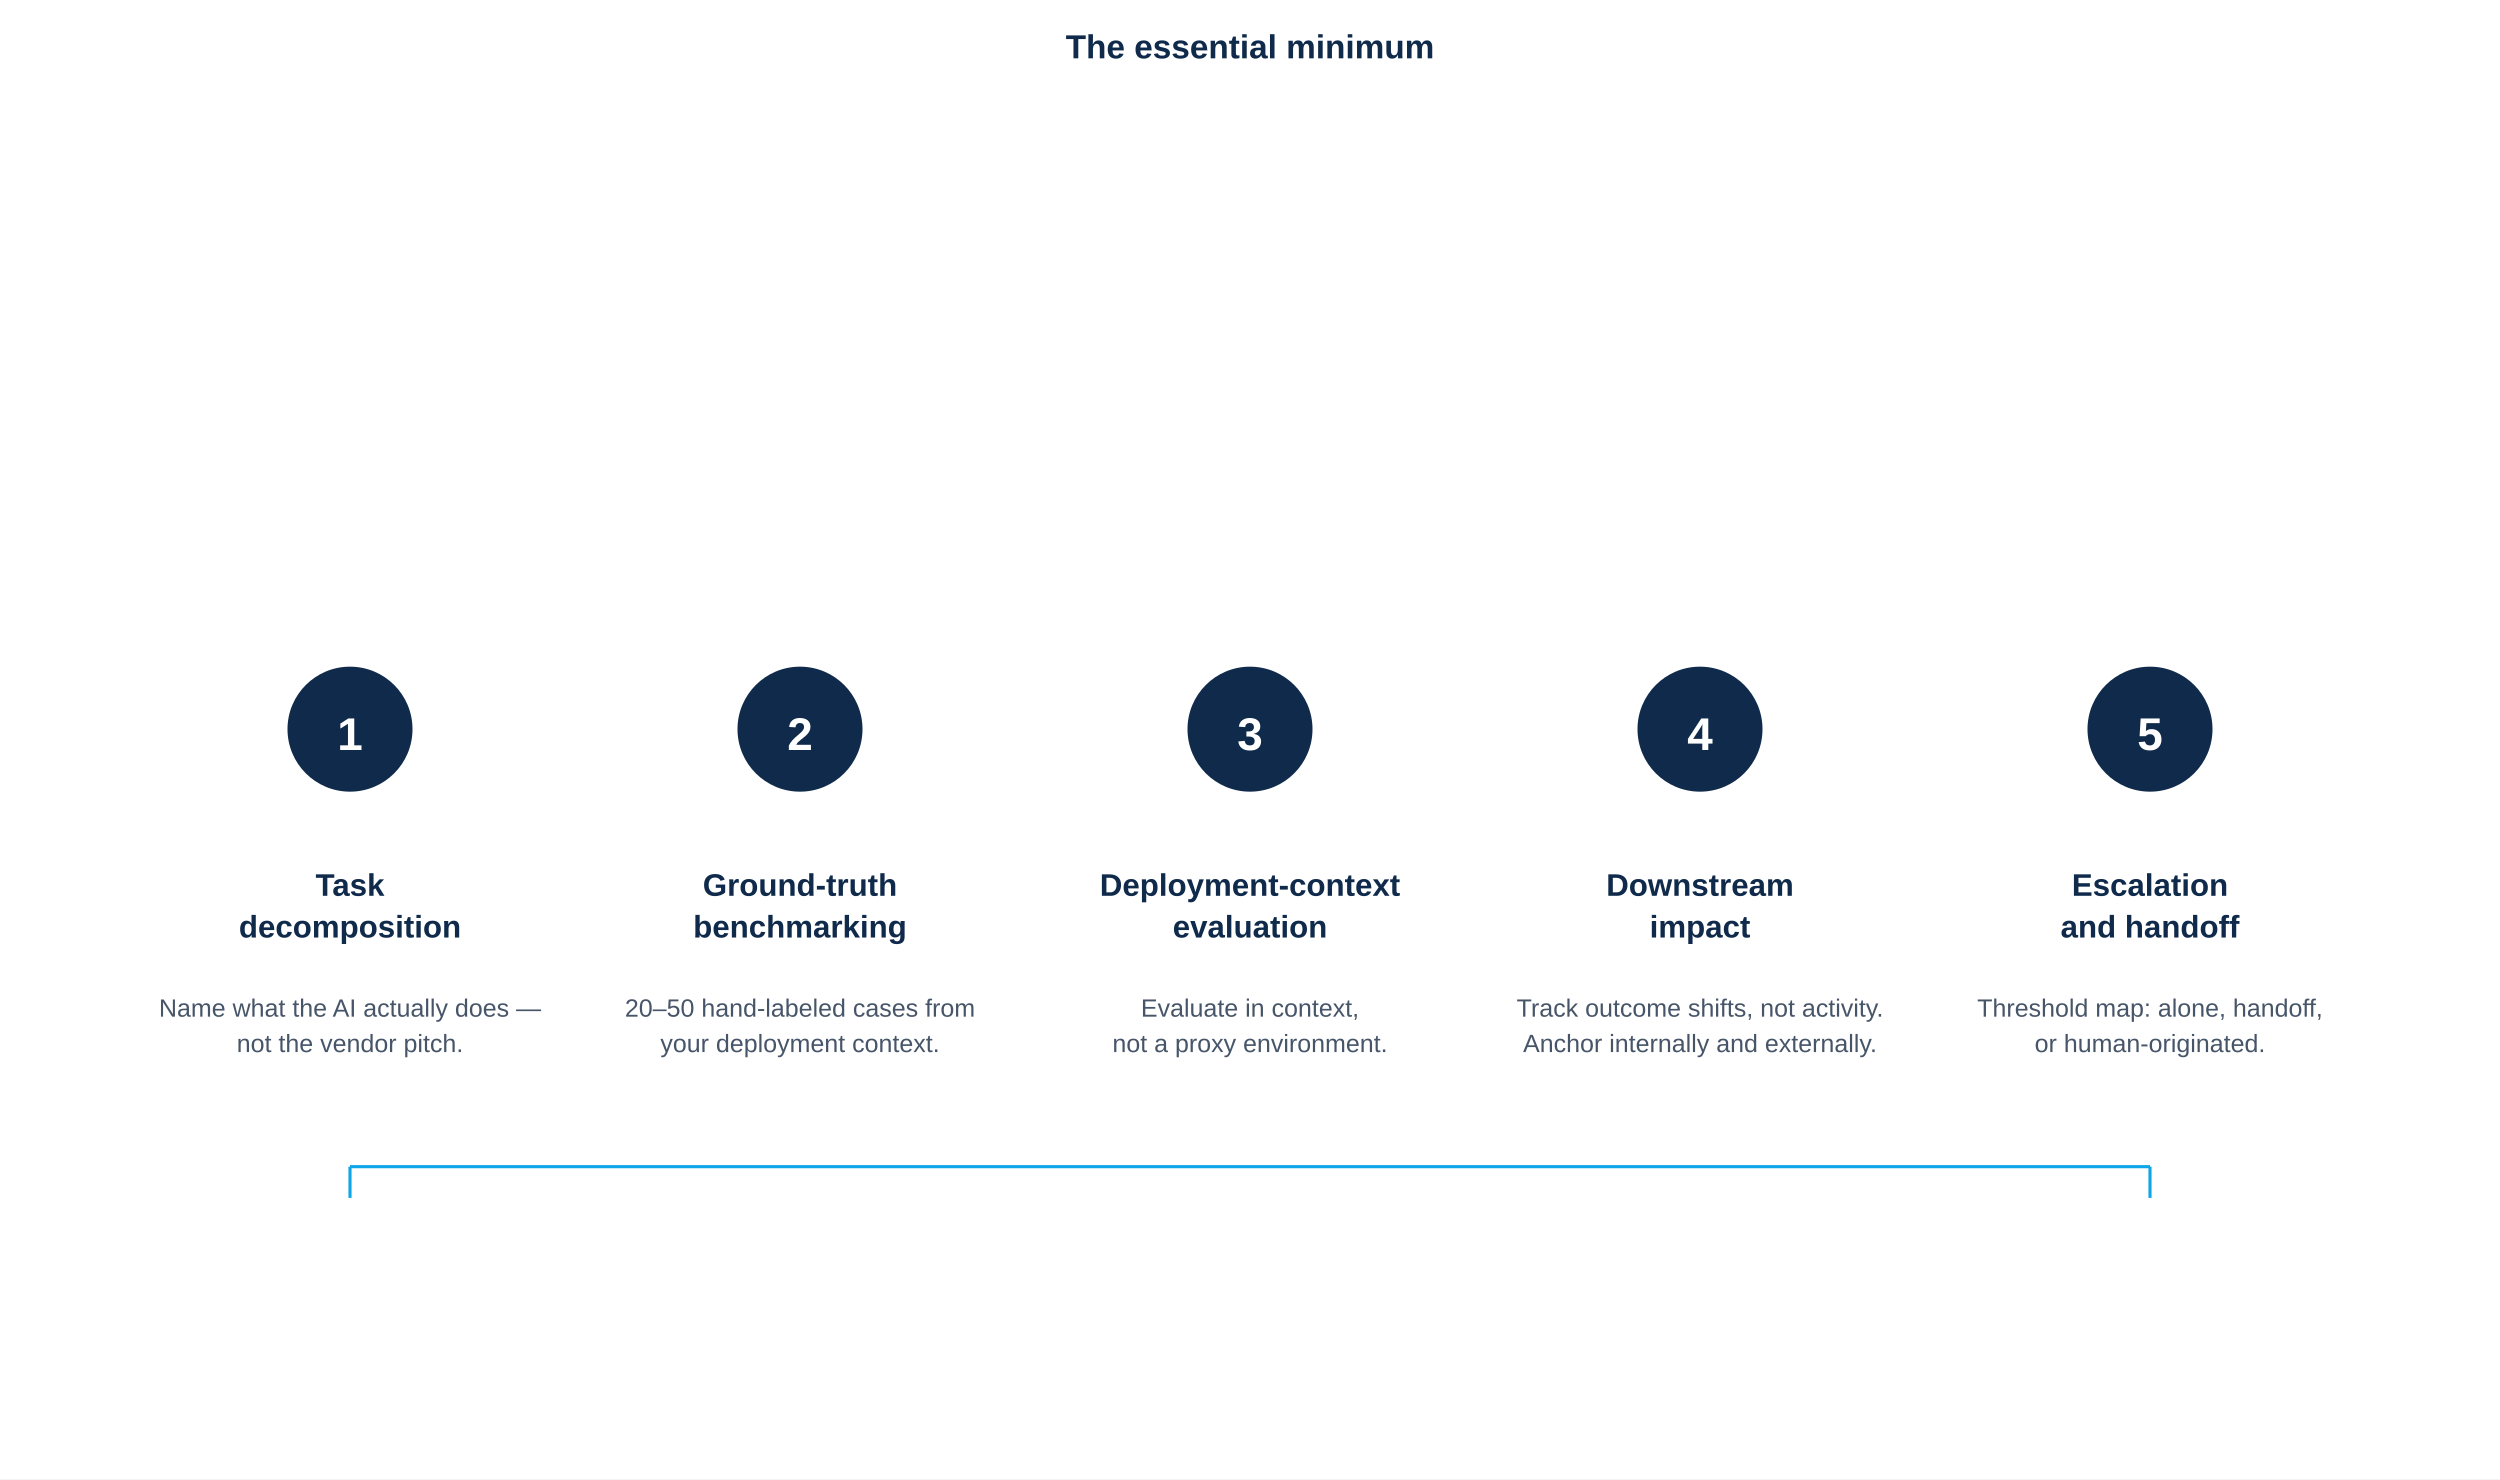
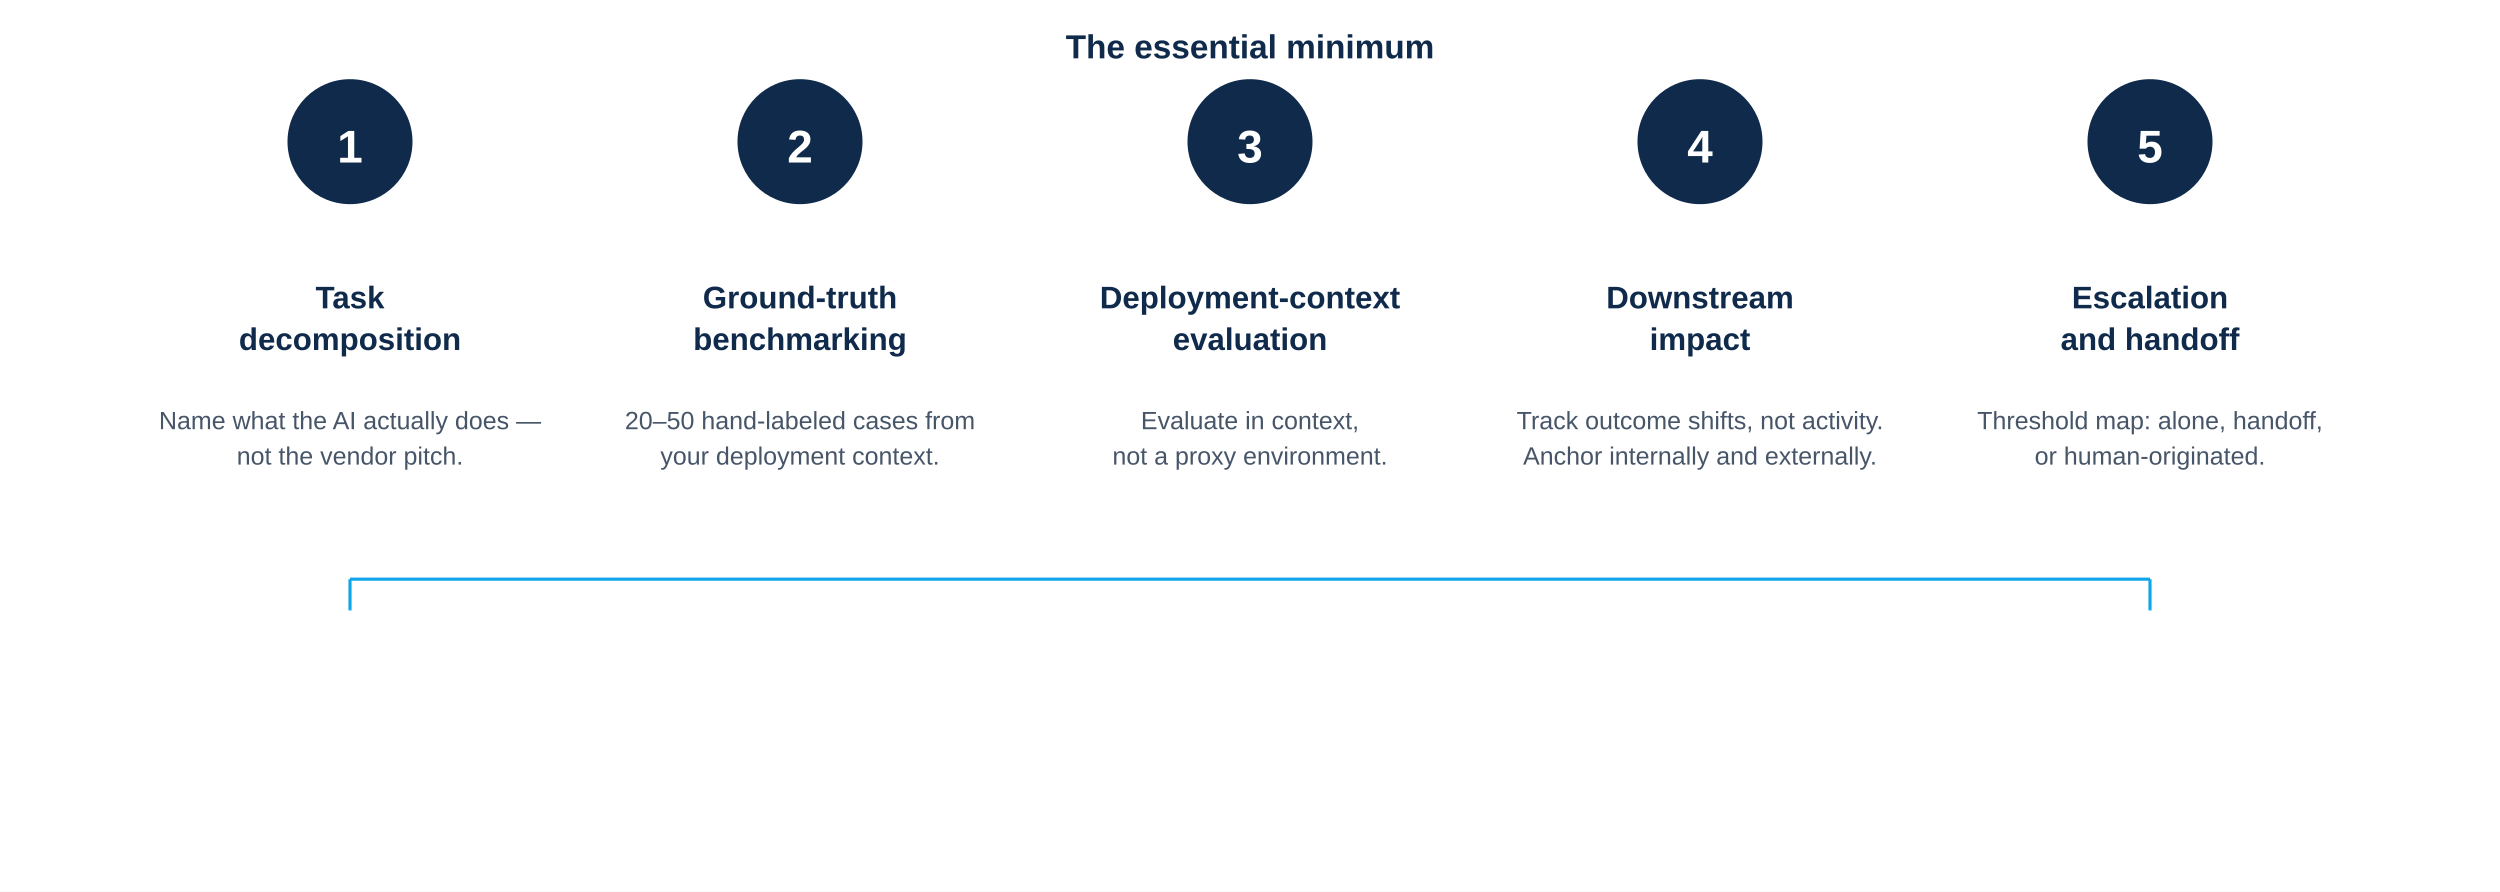
- <svg xmlns="http://www.w3.org/2000/svg" viewBox="0 -110 1200 710" role="img">
-   <rect x="0" y="-110" width="1200" height="710" fill="#FFFFFF" />
+ <svg xmlns="http://www.w3.org/2000/svg" viewBox="0 -110 1200 428" role="img">
+   <rect x="0" y="-110" width="1200" height="428" fill="#FFFFFF" />
  <text x="600" y="-82" font-family="-apple-system, BlinkMacSystemFont, 'Helvetica Neue', Arial, sans-serif" font-size="16" font-weight="700" fill="#0F2A4A" text-anchor="middle">The essential minimum</text>
-   <g transform="translate(168, 0)">
-     <circle cx="0" cy="240" r="30" fill="#0F2A4A" />
-     <text x="0" y="250" font-family="-apple-system, BlinkMacSystemFont, 'Helvetica Neue', Arial, sans-serif" font-size="22" font-weight="600" fill="#FFFFFF" text-anchor="middle">1</text>
-     <text x="0" y="320" font-family="-apple-system, BlinkMacSystemFont, 'Helvetica Neue', Arial, sans-serif" font-size="15" font-weight="600" fill="#0F2A4A" text-anchor="middle">Task</text>
-     <text x="0" y="340" font-family="-apple-system, BlinkMacSystemFont, 'Helvetica Neue', Arial, sans-serif" font-size="15" font-weight="600" fill="#0F2A4A" text-anchor="middle">decomposition</text>
-     <text x="0" y="378" font-family="-apple-system, BlinkMacSystemFont, 'Helvetica Neue', Arial, sans-serif" font-size="12" fill="#475569" text-anchor="middle">Name what the AI actually does —</text>
-     <text x="0" y="395" font-family="-apple-system, BlinkMacSystemFont, 'Helvetica Neue', Arial, sans-serif" font-size="12" fill="#475569" text-anchor="middle">not the vendor pitch.</text>
-   </g>
-   <g transform="translate(384, 0)">
-     <circle cx="0" cy="240" r="30" fill="#0F2A4A" />
-     <text x="0" y="250" font-family="-apple-system, BlinkMacSystemFont, 'Helvetica Neue', Arial, sans-serif" font-size="22" font-weight="600" fill="#FFFFFF" text-anchor="middle">2</text>
-     <text x="0" y="320" font-family="-apple-system, BlinkMacSystemFont, 'Helvetica Neue', Arial, sans-serif" font-size="15" font-weight="600" fill="#0F2A4A" text-anchor="middle">Ground-truth</text>
-     <text x="0" y="340" font-family="-apple-system, BlinkMacSystemFont, 'Helvetica Neue', Arial, sans-serif" font-size="15" font-weight="600" fill="#0F2A4A" text-anchor="middle">benchmarking</text>
-     <text x="0" y="378" font-family="-apple-system, BlinkMacSystemFont, 'Helvetica Neue', Arial, sans-serif" font-size="12" fill="#475569" text-anchor="middle">20–50 hand-labeled cases from</text>
-     <text x="0" y="395" font-family="-apple-system, BlinkMacSystemFont, 'Helvetica Neue', Arial, sans-serif" font-size="12" fill="#475569" text-anchor="middle">your deployment context.</text>
-   </g>
-   <g transform="translate(600, 0)">
-     <circle cx="0" cy="240" r="30" fill="#0F2A4A" />
-     <text x="0" y="250" font-family="-apple-system, BlinkMacSystemFont, 'Helvetica Neue', Arial, sans-serif" font-size="22" font-weight="600" fill="#FFFFFF" text-anchor="middle">3</text>
-     <text x="0" y="320" font-family="-apple-system, BlinkMacSystemFont, 'Helvetica Neue', Arial, sans-serif" font-size="15" font-weight="600" fill="#0F2A4A" text-anchor="middle">Deployment-context</text>
-     <text x="0" y="340" font-family="-apple-system, BlinkMacSystemFont, 'Helvetica Neue', Arial, sans-serif" font-size="15" font-weight="600" fill="#0F2A4A" text-anchor="middle">evaluation</text>
-     <text x="0" y="378" font-family="-apple-system, BlinkMacSystemFont, 'Helvetica Neue', Arial, sans-serif" font-size="12" fill="#475569" text-anchor="middle">Evaluate in context,</text>
-     <text x="0" y="395" font-family="-apple-system, BlinkMacSystemFont, 'Helvetica Neue', Arial, sans-serif" font-size="12" fill="#475569" text-anchor="middle">not a proxy environment.</text>
-   </g>
-   <g transform="translate(816, 0)">
-     <circle cx="0" cy="240" r="30" fill="#0F2A4A" />
-     <text x="0" y="250" font-family="-apple-system, BlinkMacSystemFont, 'Helvetica Neue', Arial, sans-serif" font-size="22" font-weight="600" fill="#FFFFFF" text-anchor="middle">4</text>
-     <text x="0" y="320" font-family="-apple-system, BlinkMacSystemFont, 'Helvetica Neue', Arial, sans-serif" font-size="15" font-weight="600" fill="#0F2A4A" text-anchor="middle">Downstream</text>
-     <text x="0" y="340" font-family="-apple-system, BlinkMacSystemFont, 'Helvetica Neue', Arial, sans-serif" font-size="15" font-weight="600" fill="#0F2A4A" text-anchor="middle">impact</text>
-     <text x="0" y="378" font-family="-apple-system, BlinkMacSystemFont, 'Helvetica Neue', Arial, sans-serif" font-size="12" fill="#475569" text-anchor="middle">Track outcome shifts, not activity.</text>
-     <text x="0" y="395" font-family="-apple-system, BlinkMacSystemFont, 'Helvetica Neue', Arial, sans-serif" font-size="12" fill="#475569" text-anchor="middle">Anchor internally and externally.</text>
-   </g>
-   <g transform="translate(1032, 0)">
-     <circle cx="0" cy="240" r="30" fill="#0F2A4A" />
-     <text x="0" y="250" font-family="-apple-system, BlinkMacSystemFont, 'Helvetica Neue', Arial, sans-serif" font-size="22" font-weight="600" fill="#FFFFFF" text-anchor="middle">5</text>
-     <text x="0" y="320" font-family="-apple-system, BlinkMacSystemFont, 'Helvetica Neue', Arial, sans-serif" font-size="15" font-weight="600" fill="#0F2A4A" text-anchor="middle">Escalation</text>
-     <text x="0" y="340" font-family="-apple-system, BlinkMacSystemFont, 'Helvetica Neue', Arial, sans-serif" font-size="15" font-weight="600" fill="#0F2A4A" text-anchor="middle">and handoff</text>
-     <text x="0" y="378" font-family="-apple-system, BlinkMacSystemFont, 'Helvetica Neue', Arial, sans-serif" font-size="12" fill="#475569" text-anchor="middle">Threshold map: alone, handoff,</text>
-     <text x="0" y="395" font-family="-apple-system, BlinkMacSystemFont, 'Helvetica Neue', Arial, sans-serif" font-size="12" fill="#475569" text-anchor="middle">or human-originated.</text>
-   </g>
-   <g>
-     <line x1="168" y1="450" x2="1032" y2="450" stroke="#0EA5E9" stroke-width="1.5" />
-     <line x1="168" y1="450" x2="168" y2="465" stroke="#0EA5E9" stroke-width="1.5" />
-     <line x1="1032" y1="450" x2="1032" y2="465" stroke="#0EA5E9" stroke-width="1.5" />
+   <g transform="translate(0, -282)">
+     <g transform="translate(168, 0)">
+       <circle cx="0" cy="240" r="30" fill="#0F2A4A" />
+       <text x="0" y="250" font-family="-apple-system, BlinkMacSystemFont, 'Helvetica Neue', Arial, sans-serif" font-size="22" font-weight="600" fill="#FFFFFF" text-anchor="middle">1</text>
+       <text x="0" y="320" font-family="-apple-system, BlinkMacSystemFont, 'Helvetica Neue', Arial, sans-serif" font-size="15" font-weight="600" fill="#0F2A4A" text-anchor="middle">Task</text>
+       <text x="0" y="340" font-family="-apple-system, BlinkMacSystemFont, 'Helvetica Neue', Arial, sans-serif" font-size="15" font-weight="600" fill="#0F2A4A" text-anchor="middle">decomposition</text>
+       <text x="0" y="378" font-family="-apple-system, BlinkMacSystemFont, 'Helvetica Neue', Arial, sans-serif" font-size="12" fill="#475569" text-anchor="middle">Name what the AI actually does —</text>
+       <text x="0" y="395" font-family="-apple-system, BlinkMacSystemFont, 'Helvetica Neue', Arial, sans-serif" font-size="12" fill="#475569" text-anchor="middle">not the vendor pitch.</text>
+     </g>
+     <g transform="translate(384, 0)">
+       <circle cx="0" cy="240" r="30" fill="#0F2A4A" />
+       <text x="0" y="250" font-family="-apple-system, BlinkMacSystemFont, 'Helvetica Neue', Arial, sans-serif" font-size="22" font-weight="600" fill="#FFFFFF" text-anchor="middle">2</text>
+       <text x="0" y="320" font-family="-apple-system, BlinkMacSystemFont, 'Helvetica Neue', Arial, sans-serif" font-size="15" font-weight="600" fill="#0F2A4A" text-anchor="middle">Ground-truth</text>
+       <text x="0" y="340" font-family="-apple-system, BlinkMacSystemFont, 'Helvetica Neue', Arial, sans-serif" font-size="15" font-weight="600" fill="#0F2A4A" text-anchor="middle">benchmarking</text>
+       <text x="0" y="378" font-family="-apple-system, BlinkMacSystemFont, 'Helvetica Neue', Arial, sans-serif" font-size="12" fill="#475569" text-anchor="middle">20–50 hand-labeled cases from</text>
+       <text x="0" y="395" font-family="-apple-system, BlinkMacSystemFont, 'Helvetica Neue', Arial, sans-serif" font-size="12" fill="#475569" text-anchor="middle">your deployment context.</text>
+     </g>
+     <g transform="translate(600, 0)">
+       <circle cx="0" cy="240" r="30" fill="#0F2A4A" />
+       <text x="0" y="250" font-family="-apple-system, BlinkMacSystemFont, 'Helvetica Neue', Arial, sans-serif" font-size="22" font-weight="600" fill="#FFFFFF" text-anchor="middle">3</text>
+       <text x="0" y="320" font-family="-apple-system, BlinkMacSystemFont, 'Helvetica Neue', Arial, sans-serif" font-size="15" font-weight="600" fill="#0F2A4A" text-anchor="middle">Deployment-context</text>
+       <text x="0" y="340" font-family="-apple-system, BlinkMacSystemFont, 'Helvetica Neue', Arial, sans-serif" font-size="15" font-weight="600" fill="#0F2A4A" text-anchor="middle">evaluation</text>
+       <text x="0" y="378" font-family="-apple-system, BlinkMacSystemFont, 'Helvetica Neue', Arial, sans-serif" font-size="12" fill="#475569" text-anchor="middle">Evaluate in context,</text>
+       <text x="0" y="395" font-family="-apple-system, BlinkMacSystemFont, 'Helvetica Neue', Arial, sans-serif" font-size="12" fill="#475569" text-anchor="middle">not a proxy environment.</text>
+     </g>
+     <g transform="translate(816, 0)">
+       <circle cx="0" cy="240" r="30" fill="#0F2A4A" />
+       <text x="0" y="250" font-family="-apple-system, BlinkMacSystemFont, 'Helvetica Neue', Arial, sans-serif" font-size="22" font-weight="600" fill="#FFFFFF" text-anchor="middle">4</text>
+       <text x="0" y="320" font-family="-apple-system, BlinkMacSystemFont, 'Helvetica Neue', Arial, sans-serif" font-size="15" font-weight="600" fill="#0F2A4A" text-anchor="middle">Downstream</text>
+       <text x="0" y="340" font-family="-apple-system, BlinkMacSystemFont, 'Helvetica Neue', Arial, sans-serif" font-size="15" font-weight="600" fill="#0F2A4A" text-anchor="middle">impact</text>
+       <text x="0" y="378" font-family="-apple-system, BlinkMacSystemFont, 'Helvetica Neue', Arial, sans-serif" font-size="12" fill="#475569" text-anchor="middle">Track outcome shifts, not activity.</text>
+       <text x="0" y="395" font-family="-apple-system, BlinkMacSystemFont, 'Helvetica Neue', Arial, sans-serif" font-size="12" fill="#475569" text-anchor="middle">Anchor internally and externally.</text>
+     </g>
+     <g transform="translate(1032, 0)">
+       <circle cx="0" cy="240" r="30" fill="#0F2A4A" />
+       <text x="0" y="250" font-family="-apple-system, BlinkMacSystemFont, 'Helvetica Neue', Arial, sans-serif" font-size="22" font-weight="600" fill="#FFFFFF" text-anchor="middle">5</text>
+       <text x="0" y="320" font-family="-apple-system, BlinkMacSystemFont, 'Helvetica Neue', Arial, sans-serif" font-size="15" font-weight="600" fill="#0F2A4A" text-anchor="middle">Escalation</text>
+       <text x="0" y="340" font-family="-apple-system, BlinkMacSystemFont, 'Helvetica Neue', Arial, sans-serif" font-size="15" font-weight="600" fill="#0F2A4A" text-anchor="middle">and handoff</text>
+       <text x="0" y="378" font-family="-apple-system, BlinkMacSystemFont, 'Helvetica Neue', Arial, sans-serif" font-size="12" fill="#475569" text-anchor="middle">Threshold map: alone, handoff,</text>
+       <text x="0" y="395" font-family="-apple-system, BlinkMacSystemFont, 'Helvetica Neue', Arial, sans-serif" font-size="12" fill="#475569" text-anchor="middle">or human-originated.</text>
+     </g>
+     <g>
+       <line x1="168" y1="450" x2="1032" y2="450" stroke="#0EA5E9" stroke-width="1.5" />
+       <line x1="168" y1="450" x2="168" y2="465" stroke="#0EA5E9" stroke-width="1.5" />
+       <line x1="1032" y1="450" x2="1032" y2="465" stroke="#0EA5E9" stroke-width="1.5" />
+     </g>
  </g>
</svg>
